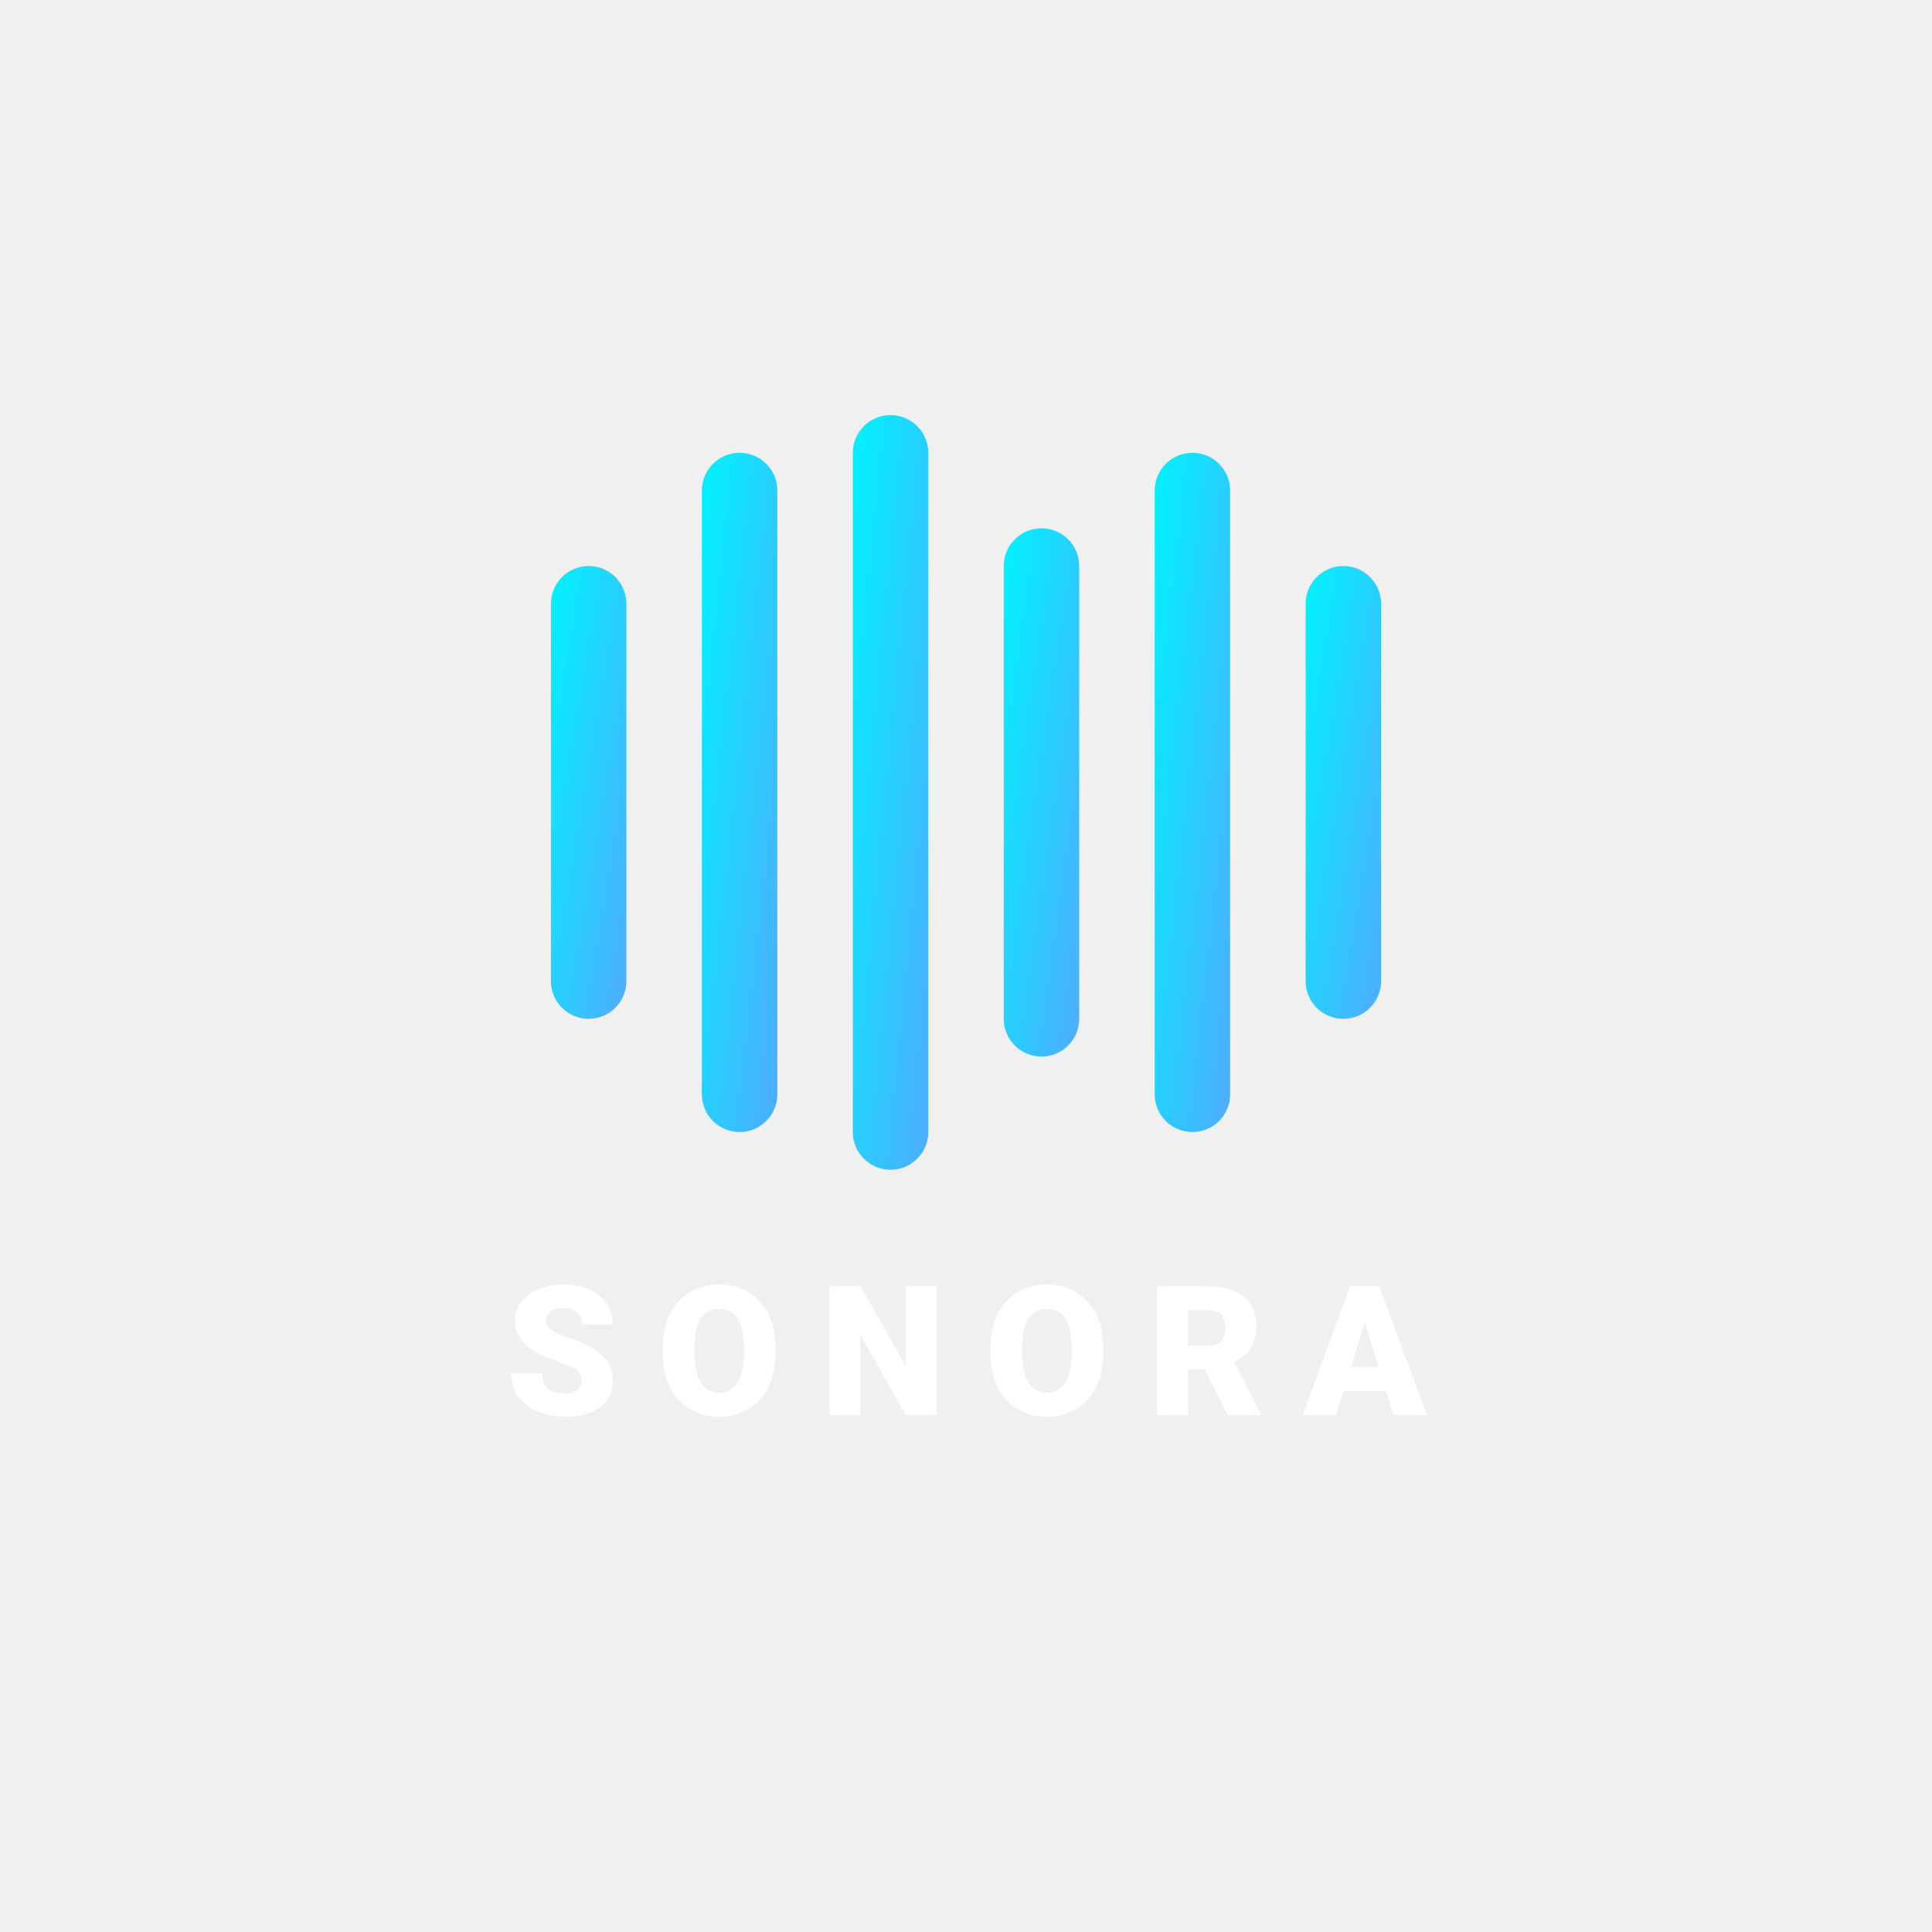
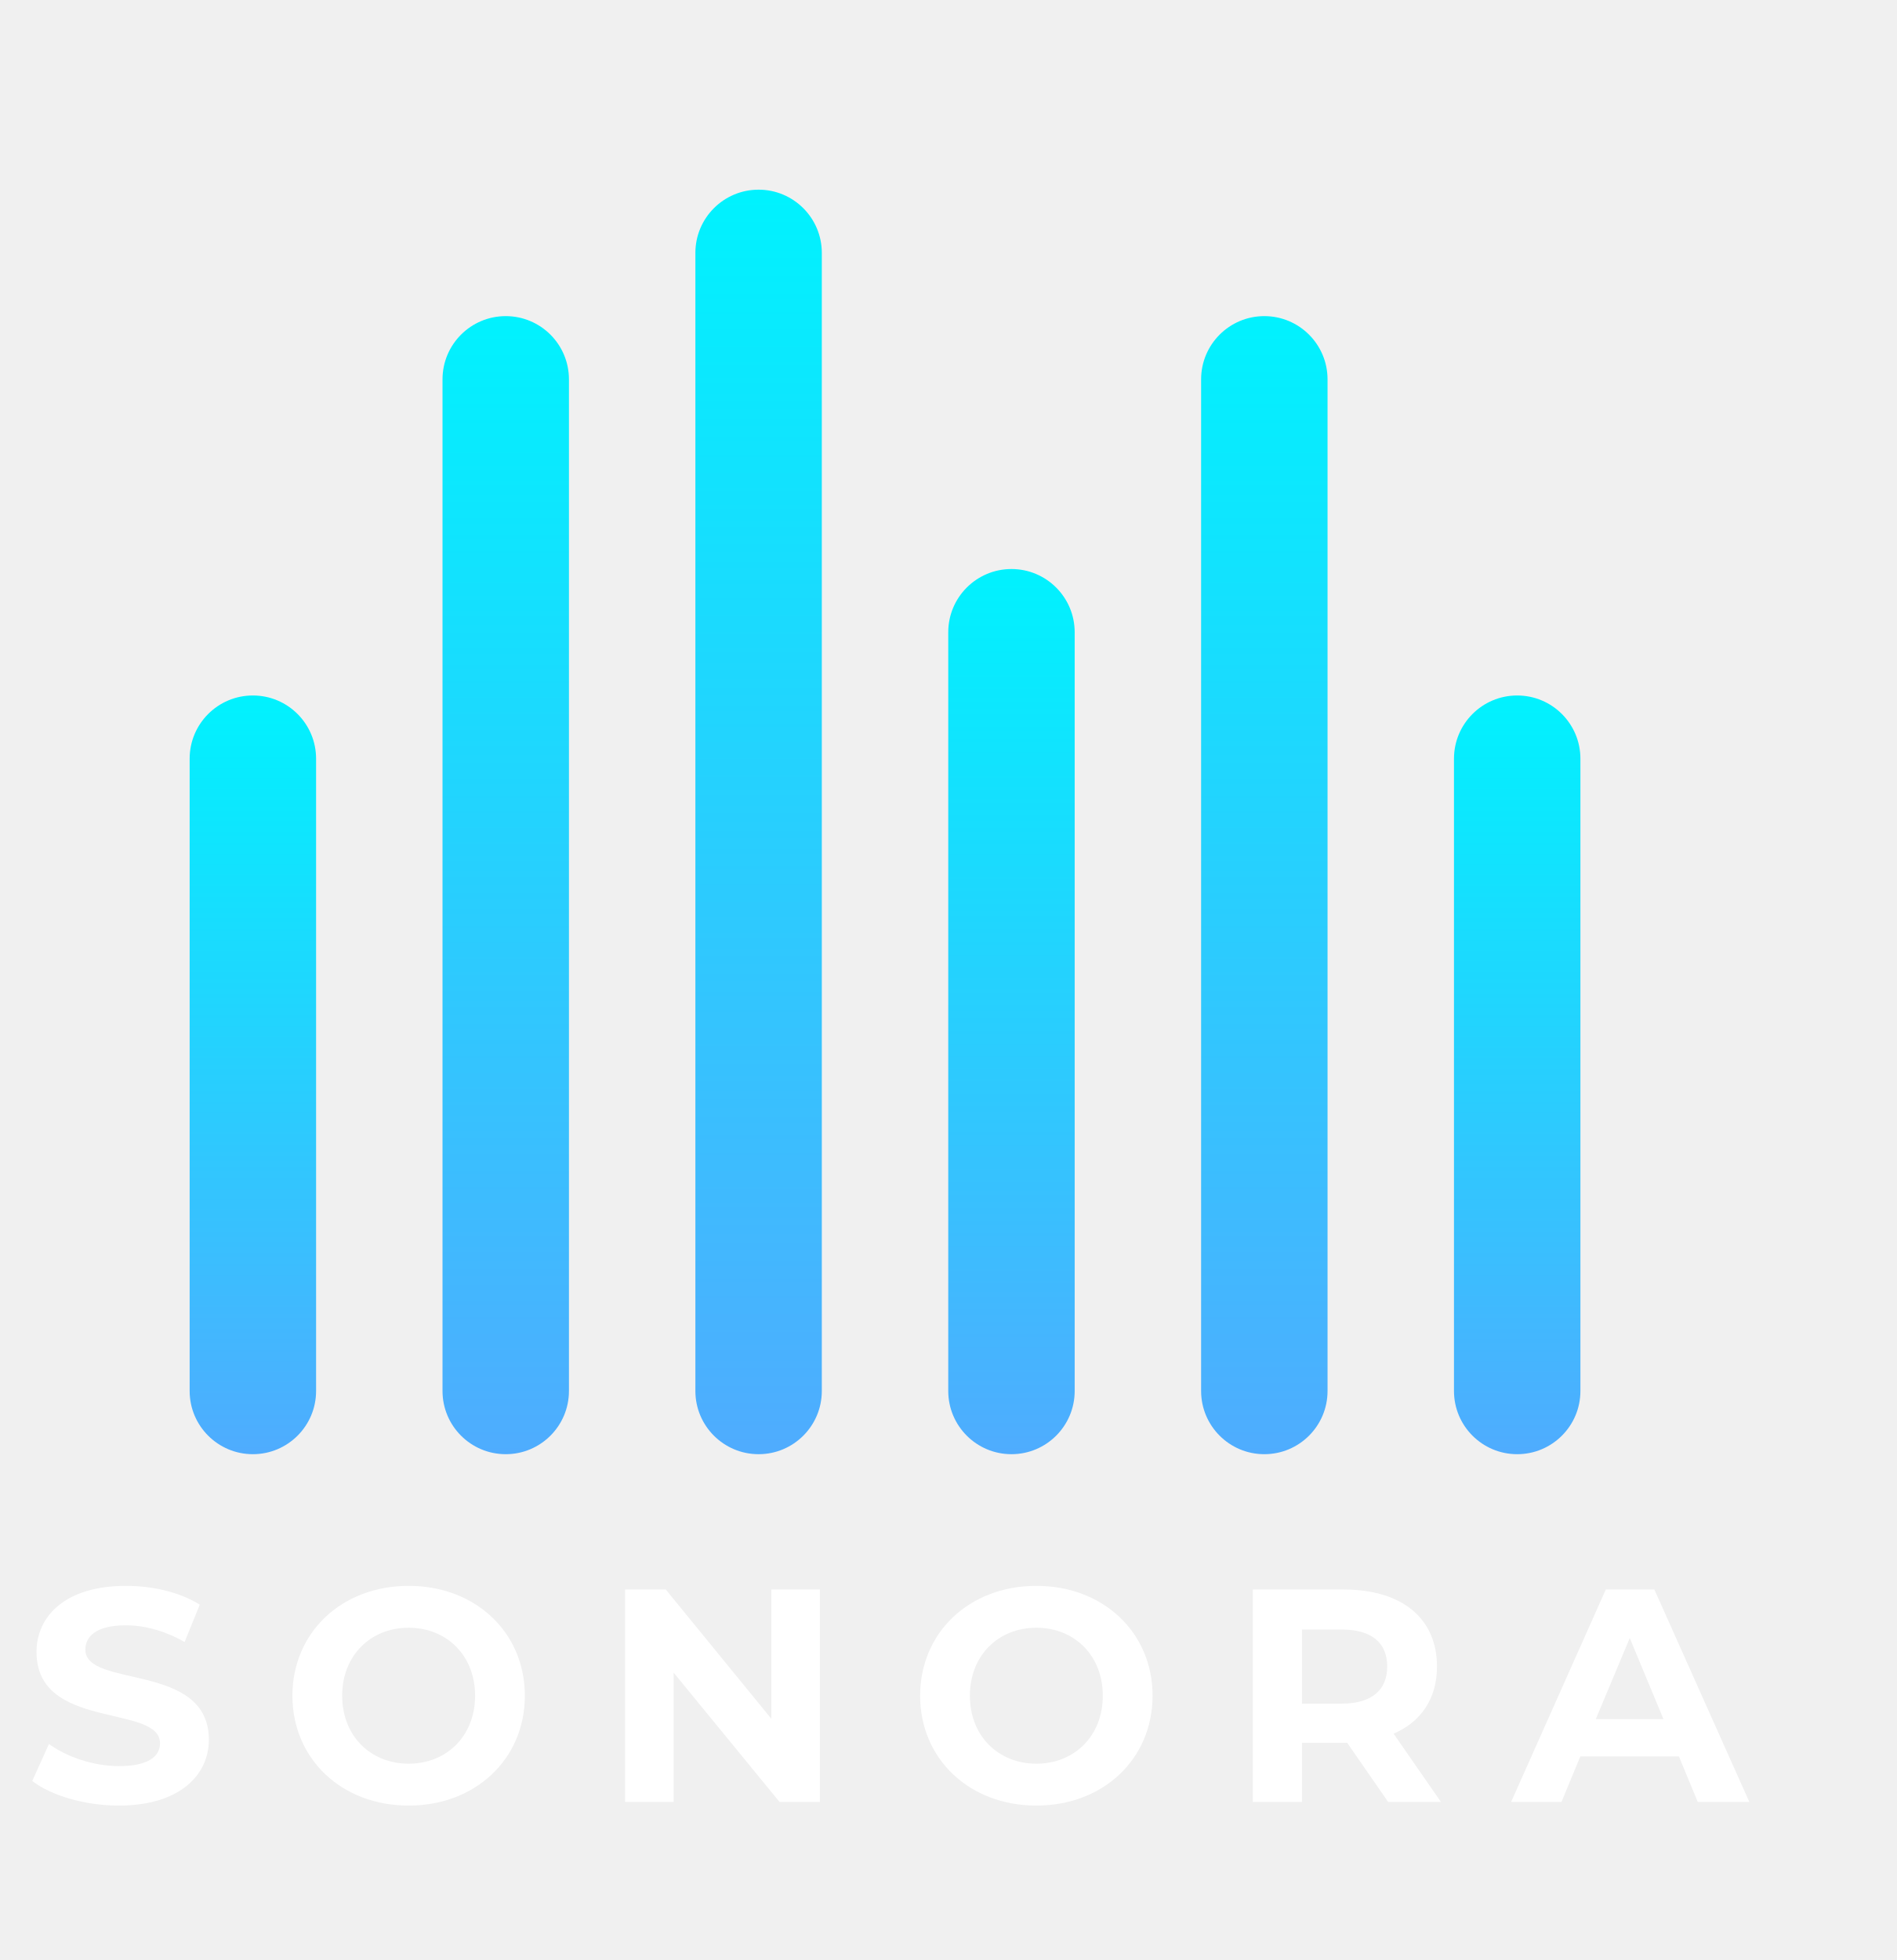
- <svg xmlns="http://www.w3.org/2000/svg" viewBox="0 0 512 512" width="100%" height="100%">
+ <svg xmlns="http://www.w3.org/2000/svg" viewBox="-30 -30 300 310" width="100%" height="100%">
  <defs>
-     <linearGradient id="sonoraGradient" x1="0%" y1="0%" x2="100%" y2="100%">
+     <linearGradient id="sg" x1="0%" y1="0%" x2="0%" y2="100%">
      <stop offset="0%" stop-color="#00F2FE" />
      <stop offset="100%" stop-color="#4FACFE" />
    </linearGradient>
  </defs>
-   <g transform="translate(146, 110)">
-     <rect x="0" y="40" width="20" height="120" rx="10" fill="url(#sonoraGradient)" />
-     <rect x="40" y="10" width="20" height="180" rx="10" fill="url(#sonoraGradient)" />
-     <rect x="80" y="0" width="20" height="200" rx="10" fill="url(#sonoraGradient)" />
-     <rect x="120" y="30" width="20" height="140" rx="10" fill="url(#sonoraGradient)" />
-     <rect x="160" y="10" width="20" height="180" rx="10" fill="url(#sonoraGradient)" />
-     <rect x="200" y="40" width="20" height="120" rx="10" fill="url(#sonoraGradient)" />
+   <rect x="0" y="80" width="20" height="120" rx="10" fill="url(#sg)" />
+   <rect x="40" y="20" width="20" height="180" rx="10" fill="url(#sg)" />
+   <rect x="80" y="0" width="20" height="200" rx="10" fill="url(#sg)" />
+   <rect x="120" y="60" width="20" height="140" rx="10" fill="url(#sg)" />
+   <rect x="160" y="20" width="20" height="180" rx="10" fill="url(#sg)" />
+   <rect x="200" y="80" width="20" height="120" rx="10" fill="url(#sg)" />
+   <g transform="translate(-26.24, 0)" fill="#FFFFFF">
+     <path d="M15.024 255.576C24.624 255.576 29.28 250.776 29.28 245.16C29.28 232.824 9.744 237.096 9.744 230.904C9.744 228.792 11.52 227.064 16.128 227.064C19.104 227.064 22.32 227.928 25.44 229.704L27.84 223.8C24.72 221.832 20.4 220.824 16.176 220.824C6.624 220.824 2.016 225.576 2.016 231.288C2.016 243.768 21.552 239.448 21.552 245.736C21.552 247.8 19.68 249.336 15.072 249.336C11.04 249.336 6.816 247.896 3.984 245.832L1.344 251.688C4.32 253.992 9.696 255.576 15.024 255.576Z" />
+     <path d="M60.88 255.576C71.44 255.576 79.264 248.232 79.264 238.2C79.264 228.168 71.44 220.824 60.88 220.824C50.272 220.824 42.496 228.216 42.496 238.2C42.496 248.184 50.272 255.576 60.88 255.576ZM60.88 248.952C54.88 248.952 50.368 244.584 50.368 238.2C50.368 231.816 54.88 227.448 60.88 227.448C66.88 227.448 71.392 231.816 71.392 238.2C71.392 244.584 66.88 248.952 60.88 248.952Z" />
+     <path d="M95.12 255H102.8V234.552L119.552 255H125.936V221.4H118.256V241.848L101.552 221.4H95.12Z" />
+     <path d="M160.176 255.576C170.736 255.576 178.56 248.232 178.56 238.2C178.56 228.168 170.736 220.824 160.176 220.824C149.568 220.824 141.792 228.216 141.792 238.2C141.792 248.184 149.568 255.576 160.176 255.576ZM160.176 248.952C154.176 248.952 149.664 244.584 149.664 238.2C149.664 231.816 154.176 227.448 160.176 227.448C166.176 227.448 170.688 231.816 170.688 238.2C170.688 244.584 166.176 248.952 160.176 248.952Z" />
+     <path d="M194.416 255H202.192V245.64H208.96C209.056 245.64 209.2 245.64 209.344 245.64L215.824 255H224.176L216.688 244.2C221.056 242.328 223.552 238.632 223.552 233.592C223.552 226.056 218.128 221.4 208.768 221.4H194.416ZM202.192 239.448V227.736H208.528C213.28 227.736 215.68 229.896 215.68 233.592C215.68 237.24 213.28 239.448 208.528 239.448Z" />
+     <path d="M235.28 255H243.248L246.224 247.8H261.824L264.8 255H272.96L257.936 221.4H250.256ZM248.672 241.896L254.048 229.08 259.376 241.896Z" />
  </g>
-   <text x="256" y="375" text-anchor="middle" fill="#FFFFFF" font-family="system-ui, -apple-system, 'Segoe UI', Roboto, Helvetica, Arial, sans-serif" font-size="48" font-weight="800" letter-spacing="10">SONORA</text>
</svg>
